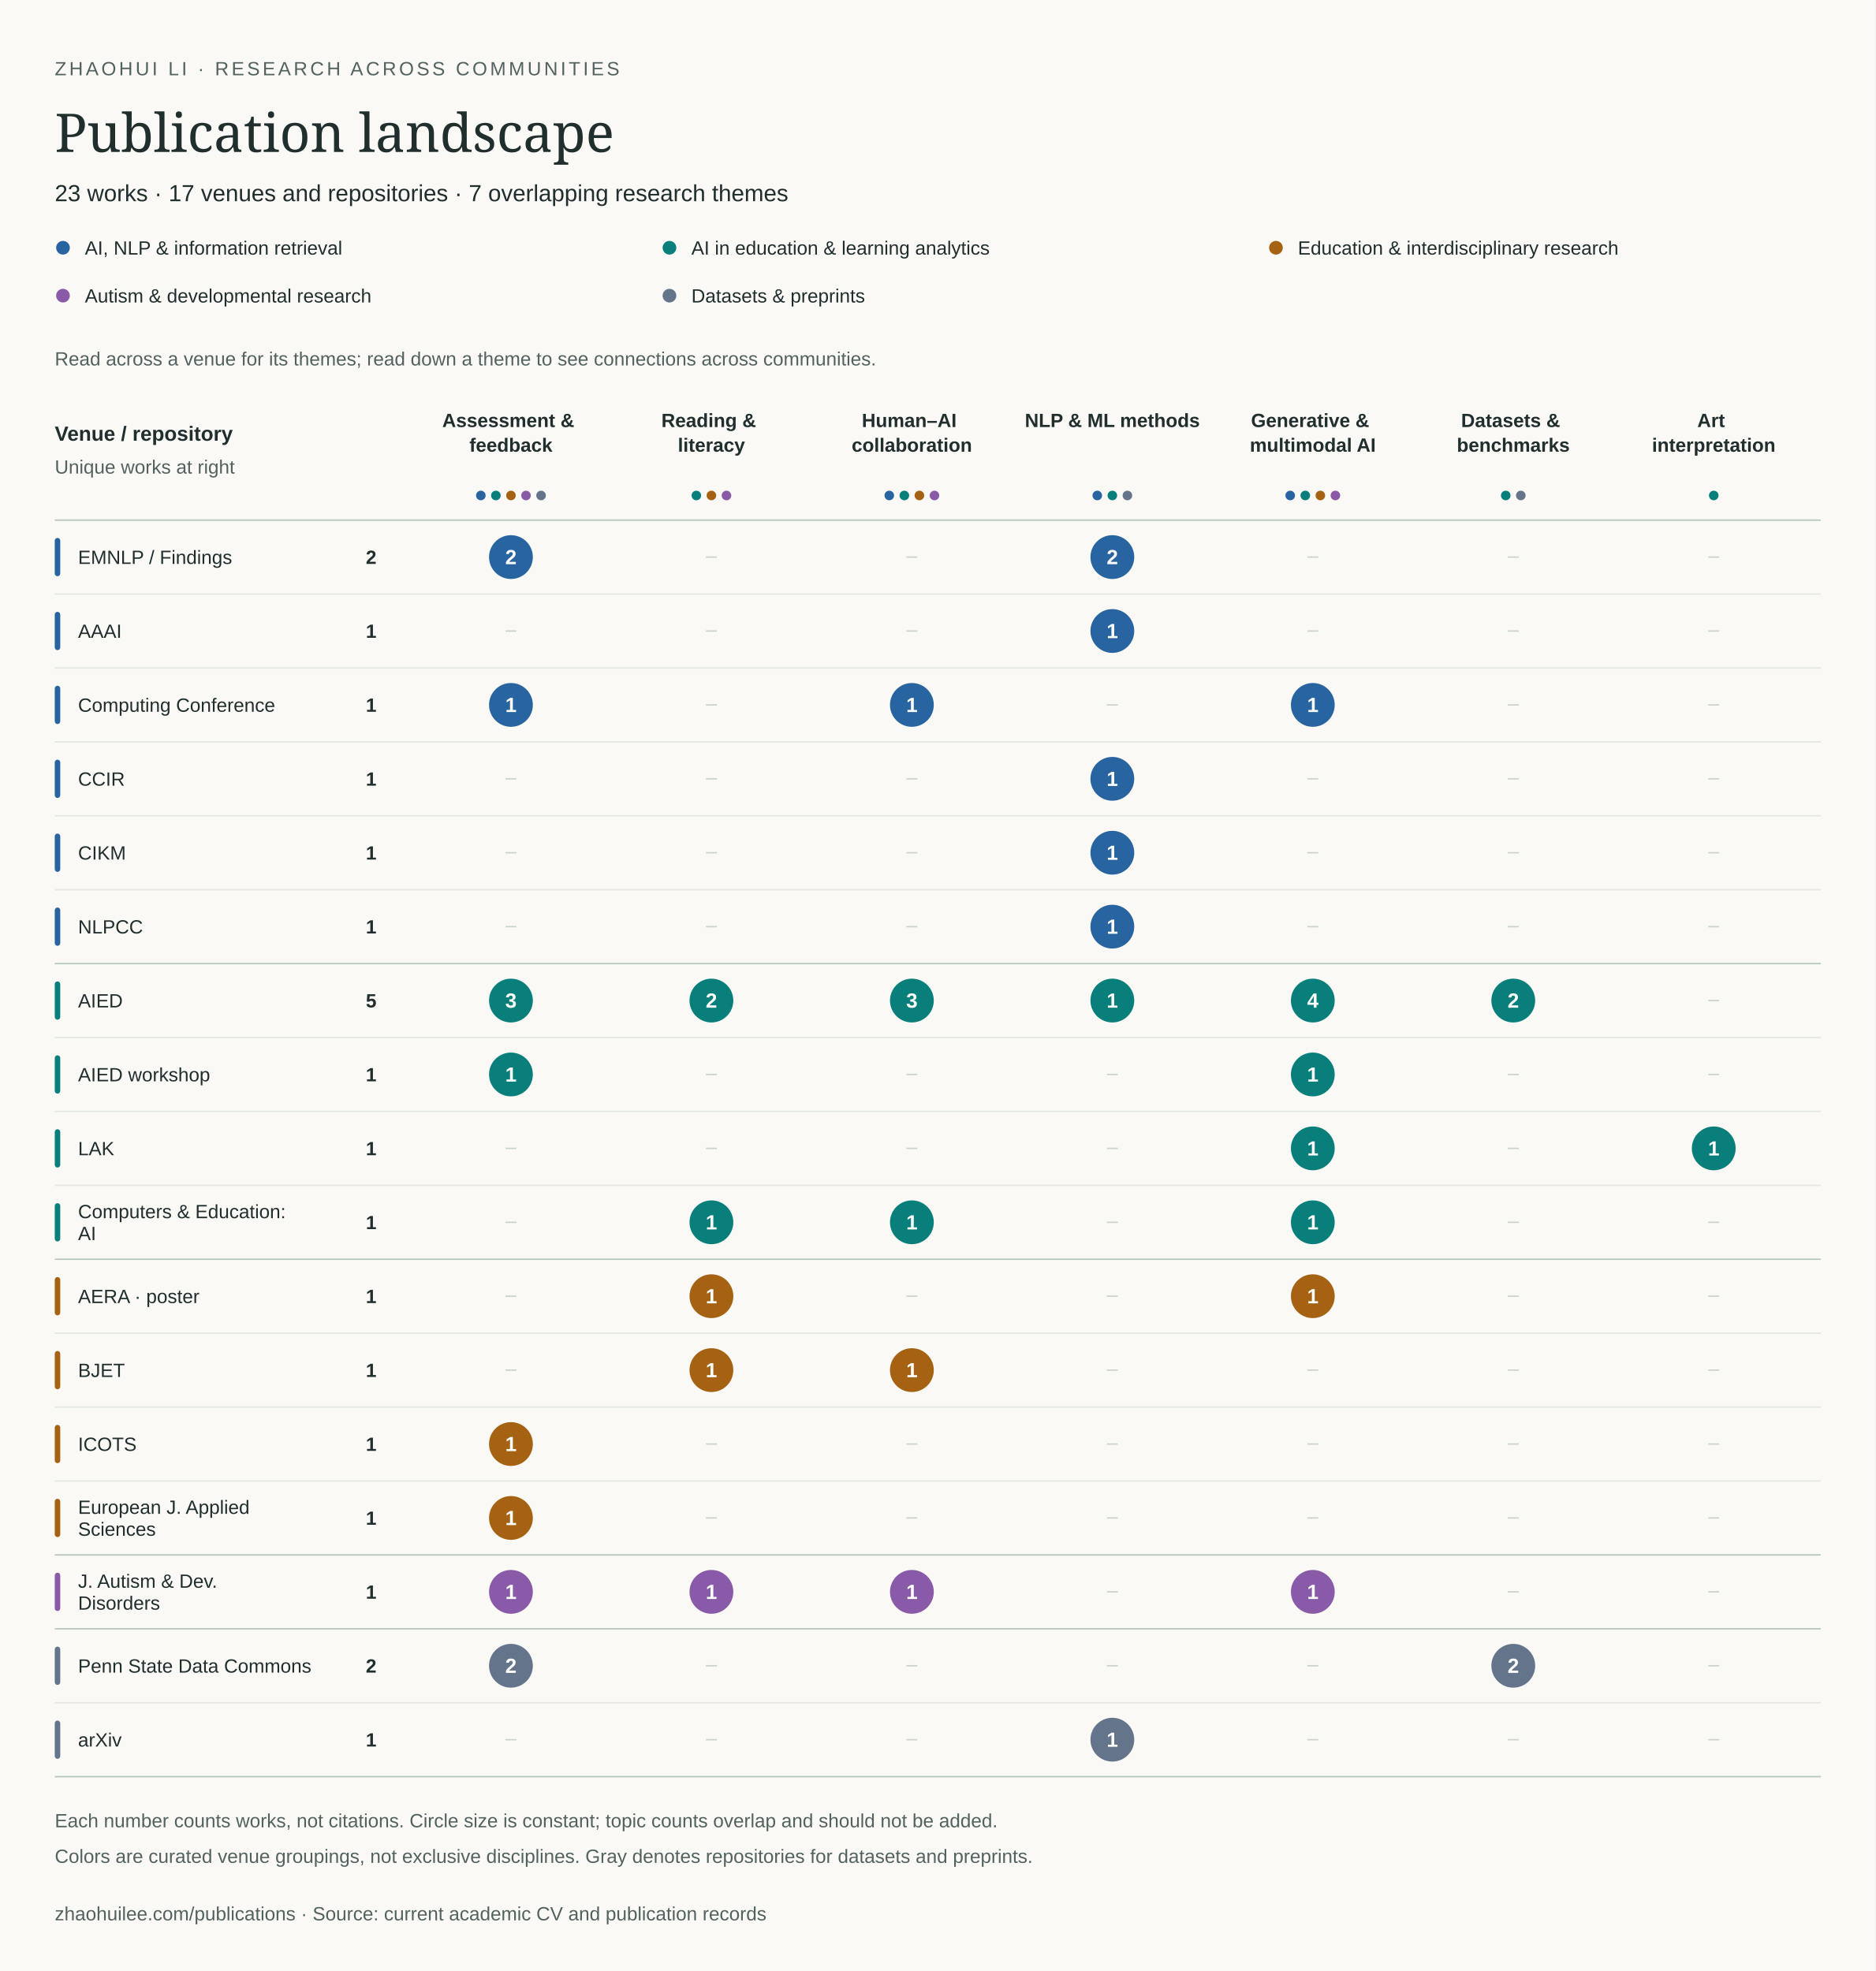
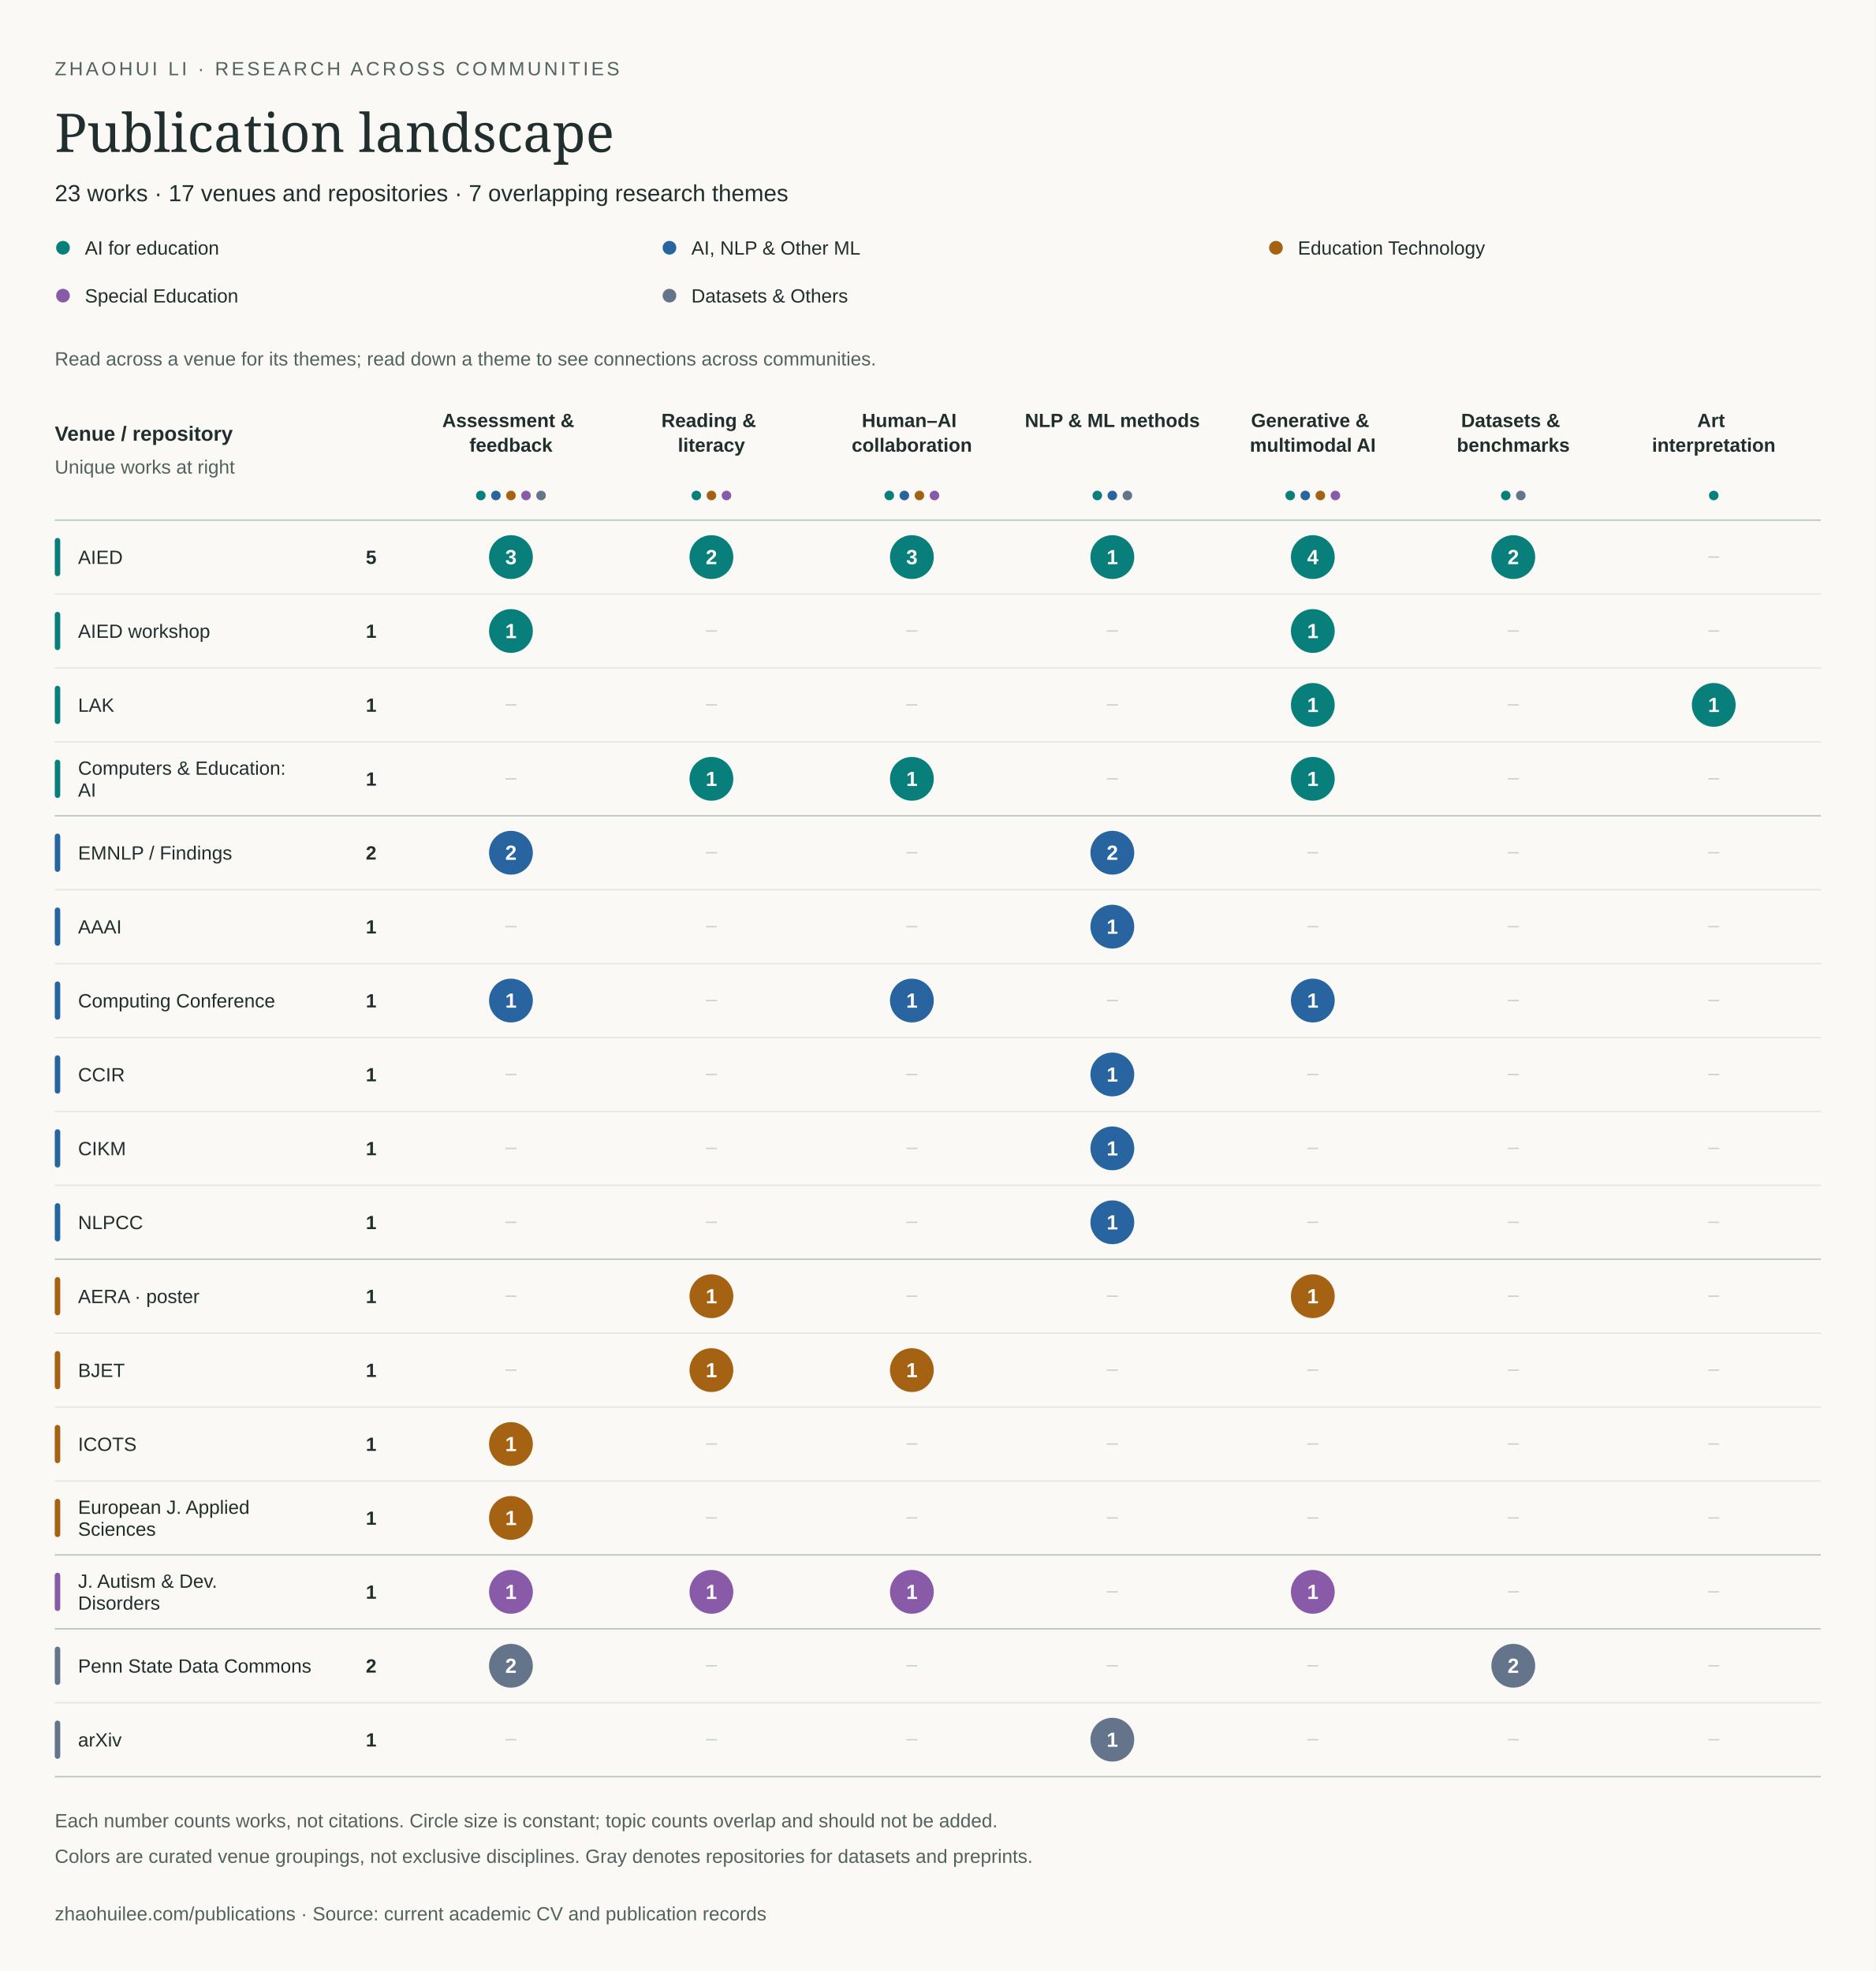
<svg xmlns="http://www.w3.org/2000/svg" width="1370" height="1440" viewBox="0 0 1370 1440" role="img" aria-labelledby="title description">
  <rect width="1370" height="1440" fill="#faf9f5" />
  <style>text{font-family:Arial,Helvetica,sans-serif;fill:#202e2d}.title{font-family:Georgia,serif;font-size:39px}.small{font-size:14px;fill:#52625f}.label{font-size:15px;font-weight:600}.count{fill:white;font-size:15px;font-weight:700;text-anchor:middle;dominant-baseline:central}</style>
  <text x="40" y="55" class="small" letter-spacing="2">ZHAOHUI LI · RESEARCH ACROSS COMMUNITIES</text>
  <text x="40" y="111" class="title">Publication landscape</text>
  <text x="40" y="147" font-size="17">23 works · 17 venues and repositories · 7 overlapping research themes</text>
-   <circle cx="46" cy="181" r="5" fill="#2864a0" />
-   <text x="62" y="186" font-size="14">AI, NLP &amp; information retrieval</text>
-   <circle cx="489" cy="181" r="5" fill="#087f7a" />
-   <text x="505" y="186" font-size="14">AI in education &amp; learning analytics</text>
+   <circle cx="46" cy="181" r="5" fill="#087f7a" />
+   <text x="62" y="186" font-size="14">AI for education</text>
+   <circle cx="489" cy="181" r="5" fill="#2864a0" />
+   <text x="505" y="186" font-size="14">AI, NLP &amp; Other ML</text>
  <circle cx="932" cy="181" r="5" fill="#a56213" />
-   <text x="948" y="186" font-size="14">Education &amp; interdisciplinary research</text>
+   <text x="948" y="186" font-size="14">Education Technology</text>
  <circle cx="46" cy="216" r="5" fill="#885aa8" />
-   <text x="62" y="221" font-size="14">Autism &amp; developmental research</text>
+   <text x="62" y="221" font-size="14">Special Education</text>
  <circle cx="489" cy="216" r="5" fill="#64748b" />
-   <text x="505" y="221" font-size="14">Datasets &amp; preprints</text>
+   <text x="505" y="221" font-size="14">Datasets &amp; Others</text>
  <text x="40" y="267" class="small">Read across a venue for its themes; read down a theme to see connections across communities.</text>
  <text x="40" y="322" class="label">Venue / repository</text>
  <text x="40" y="346" class="small">Unique works at right</text>
  <text font-size="14" font-weight="600" text-anchor="middle">
    <tspan x="373.214" y="312">Assessment &amp;</tspan>
    <tspan x="373.214" y="330">feedback</tspan>
  </text>
-   <circle cx="351.214" cy="362" r="3.5" fill="#2864a0" />
-   <circle cx="362.214" cy="362" r="3.5" fill="#087f7a" />
+   <circle cx="351.214" cy="362" r="3.5" fill="#087f7a" />
+   <circle cx="362.214" cy="362" r="3.5" fill="#2864a0" />
  <circle cx="373.214" cy="362" r="3.5" fill="#a56213" />
  <circle cx="384.214" cy="362" r="3.5" fill="#885aa8" />
  <circle cx="395.214" cy="362" r="3.5" fill="#64748b" />
  <text font-size="14" font-weight="600" text-anchor="middle">
    <tspan x="519.643" y="312">Reading &amp;</tspan>
    <tspan x="519.643" y="330">literacy</tspan>
  </text>
  <circle cx="508.643" cy="362" r="3.5" fill="#087f7a" />
  <circle cx="519.643" cy="362" r="3.5" fill="#a56213" />
  <circle cx="530.643" cy="362" r="3.5" fill="#885aa8" />
  <text font-size="14" font-weight="600" text-anchor="middle">
    <tspan x="666.071" y="312">Human–AI</tspan>
    <tspan x="666.071" y="330">collaboration</tspan>
  </text>
-   <circle cx="649.571" cy="362" r="3.5" fill="#2864a0" />
-   <circle cx="660.571" cy="362" r="3.5" fill="#087f7a" />
+   <circle cx="649.571" cy="362" r="3.5" fill="#087f7a" />
+   <circle cx="660.571" cy="362" r="3.5" fill="#2864a0" />
  <circle cx="671.571" cy="362" r="3.5" fill="#a56213" />
  <circle cx="682.571" cy="362" r="3.5" fill="#885aa8" />
  <text font-size="14" font-weight="600" text-anchor="middle">
    <tspan x="812.5" y="312">NLP &amp; ML methods</tspan>
  </text>
-   <circle cx="801.5" cy="362" r="3.5" fill="#2864a0" />
-   <circle cx="812.5" cy="362" r="3.5" fill="#087f7a" />
+   <circle cx="801.5" cy="362" r="3.5" fill="#087f7a" />
+   <circle cx="812.5" cy="362" r="3.5" fill="#2864a0" />
  <circle cx="823.5" cy="362" r="3.5" fill="#64748b" />
  <text font-size="14" font-weight="600" text-anchor="middle">
    <tspan x="958.929" y="312">Generative &amp;</tspan>
    <tspan x="958.929" y="330">multimodal AI</tspan>
  </text>
-   <circle cx="942.429" cy="362" r="3.5" fill="#2864a0" />
-   <circle cx="953.429" cy="362" r="3.5" fill="#087f7a" />
+   <circle cx="942.429" cy="362" r="3.5" fill="#087f7a" />
+   <circle cx="953.429" cy="362" r="3.5" fill="#2864a0" />
  <circle cx="964.429" cy="362" r="3.5" fill="#a56213" />
  <circle cx="975.429" cy="362" r="3.5" fill="#885aa8" />
  <text font-size="14" font-weight="600" text-anchor="middle">
    <tspan x="1105.357" y="312">Datasets &amp;</tspan>
    <tspan x="1105.357" y="330">benchmarks</tspan>
  </text>
  <circle cx="1099.857" cy="362" r="3.5" fill="#087f7a" />
  <circle cx="1110.857" cy="362" r="3.5" fill="#64748b" />
  <text font-size="14" font-weight="600" text-anchor="middle">
    <tspan x="1251.786" y="312">Art</tspan>
    <tspan x="1251.786" y="330">interpretation</tspan>
  </text>
  <circle cx="1251.786" cy="362" r="3.5" fill="#087f7a" />
  <line x1="40" y1="380" x2="1330" y2="380" stroke="#b6c5bc" />
-   <rect x="40" y="393" width="4" height="28" rx="2" fill="#2864a0" />
-   <text font-size="14">
-     <tspan x="57" y="412.0">EMNLP / Findings</tspan>
-   </text>
-   <text x="275" y="412.0" text-anchor="end" font-size="14" font-weight="700">2</text>
-   <circle cx="373.214" cy="407.0" r="16" fill="#2864a0" />
-   <text x="373.214" y="407.0" class="count">2</text>
-   <line x1="515.643" x2="523.643" y1="407.0" y2="407.0" stroke="#c9d2cb" />
-   <line x1="662.071" x2="670.071" y1="407.0" y2="407.0" stroke="#c9d2cb" />
-   <circle cx="812.5" cy="407.0" r="16" fill="#2864a0" />
-   <text x="812.5" y="407.0" class="count">2</text>
-   <line x1="954.929" x2="962.929" y1="407.0" y2="407.0" stroke="#c9d2cb" />
-   <line x1="1101.357" x2="1109.357" y1="407.0" y2="407.0" stroke="#c9d2cb" />
+   <rect x="40" y="393" width="4" height="28" rx="2" fill="#087f7a" />
+   <text font-size="14">
+     <tspan x="57" y="412.0">AIED</tspan>
+   </text>
+   <text x="275" y="412.0" text-anchor="end" font-size="14" font-weight="700">5</text>
+   <circle cx="373.214" cy="407.0" r="16" fill="#087f7a" />
+   <text x="373.214" y="407.0" class="count">3</text>
+   <circle cx="519.643" cy="407.0" r="16" fill="#087f7a" />
+   <text x="519.643" y="407.0" class="count">2</text>
+   <circle cx="666.071" cy="407.0" r="16" fill="#087f7a" />
+   <text x="666.071" y="407.0" class="count">3</text>
+   <circle cx="812.5" cy="407.0" r="16" fill="#087f7a" />
+   <text x="812.5" y="407.0" class="count">1</text>
+   <circle cx="958.929" cy="407.0" r="16" fill="#087f7a" />
+   <text x="958.929" y="407.0" class="count">4</text>
+   <circle cx="1105.357" cy="407.0" r="16" fill="#087f7a" />
+   <text x="1105.357" y="407.0" class="count">2</text>
  <line x1="1247.786" x2="1255.786" y1="407.0" y2="407.0" stroke="#c9d2cb" />
  <line x1="40" y1="434" x2="1330" y2="434" stroke="#e3e7e0" />
-   <rect x="40" y="447" width="4" height="28" rx="2" fill="#2864a0" />
-   <text font-size="14">
-     <tspan x="57" y="466.0">AAAI</tspan>
+   <rect x="40" y="447" width="4" height="28" rx="2" fill="#087f7a" />
+   <text font-size="14">
+     <tspan x="57" y="466.0">AIED workshop</tspan>
  </text>
  <text x="275" y="466.0" text-anchor="end" font-size="14" font-weight="700">1</text>
-   <line x1="369.214" x2="377.214" y1="461.0" y2="461.0" stroke="#c9d2cb" />
+   <circle cx="373.214" cy="461.0" r="16" fill="#087f7a" />
+   <text x="373.214" y="461.0" class="count">1</text>
  <line x1="515.643" x2="523.643" y1="461.0" y2="461.0" stroke="#c9d2cb" />
  <line x1="662.071" x2="670.071" y1="461.0" y2="461.0" stroke="#c9d2cb" />
-   <circle cx="812.5" cy="461.0" r="16" fill="#2864a0" />
-   <text x="812.5" y="461.0" class="count">1</text>
-   <line x1="954.929" x2="962.929" y1="461.0" y2="461.0" stroke="#c9d2cb" />
+   <line x1="808.5" x2="816.5" y1="461.0" y2="461.0" stroke="#c9d2cb" />
+   <circle cx="958.929" cy="461.0" r="16" fill="#087f7a" />
+   <text x="958.929" y="461.0" class="count">1</text>
  <line x1="1101.357" x2="1109.357" y1="461.0" y2="461.0" stroke="#c9d2cb" />
  <line x1="1247.786" x2="1255.786" y1="461.0" y2="461.0" stroke="#c9d2cb" />
  <line x1="40" y1="488" x2="1330" y2="488" stroke="#e3e7e0" />
-   <rect x="40" y="501" width="4" height="28" rx="2" fill="#2864a0" />
-   <text font-size="14">
-     <tspan x="57" y="520.0">Computing Conference</tspan>
+   <rect x="40" y="501" width="4" height="28" rx="2" fill="#087f7a" />
+   <text font-size="14">
+     <tspan x="57" y="520.0">LAK</tspan>
  </text>
  <text x="275" y="520.0" text-anchor="end" font-size="14" font-weight="700">1</text>
-   <circle cx="373.214" cy="515.0" r="16" fill="#2864a0" />
-   <text x="373.214" y="515.0" class="count">1</text>
+   <line x1="369.214" x2="377.214" y1="515.0" y2="515.0" stroke="#c9d2cb" />
  <line x1="515.643" x2="523.643" y1="515.0" y2="515.0" stroke="#c9d2cb" />
-   <circle cx="666.071" cy="515.0" r="16" fill="#2864a0" />
-   <text x="666.071" y="515.0" class="count">1</text>
+   <line x1="662.071" x2="670.071" y1="515.0" y2="515.0" stroke="#c9d2cb" />
  <line x1="808.5" x2="816.5" y1="515.0" y2="515.0" stroke="#c9d2cb" />
-   <circle cx="958.929" cy="515.0" r="16" fill="#2864a0" />
+   <circle cx="958.929" cy="515.0" r="16" fill="#087f7a" />
  <text x="958.929" y="515.0" class="count">1</text>
  <line x1="1101.357" x2="1109.357" y1="515.0" y2="515.0" stroke="#c9d2cb" />
-   <line x1="1247.786" x2="1255.786" y1="515.0" y2="515.0" stroke="#c9d2cb" />
+   <circle cx="1251.786" cy="515.0" r="16" fill="#087f7a" />
+   <text x="1251.786" y="515.0" class="count">1</text>
  <line x1="40" y1="542" x2="1330" y2="542" stroke="#e3e7e0" />
-   <rect x="40" y="555" width="4" height="28" rx="2" fill="#2864a0" />
-   <text font-size="14">
-     <tspan x="57" y="574.0">CCIR</tspan>
+   <rect x="40" y="555" width="4" height="28" rx="2" fill="#087f7a" />
+   <text font-size="14">
+     <tspan x="57" y="566.0">Computers &amp; Education:</tspan>
+     <tspan x="57" y="582.0">AI</tspan>
  </text>
  <text x="275" y="574.0" text-anchor="end" font-size="14" font-weight="700">1</text>
  <line x1="369.214" x2="377.214" y1="569.0" y2="569.0" stroke="#c9d2cb" />
-   <line x1="515.643" x2="523.643" y1="569.0" y2="569.0" stroke="#c9d2cb" />
-   <line x1="662.071" x2="670.071" y1="569.0" y2="569.0" stroke="#c9d2cb" />
-   <circle cx="812.5" cy="569.0" r="16" fill="#2864a0" />
-   <text x="812.5" y="569.0" class="count">1</text>
-   <line x1="954.929" x2="962.929" y1="569.0" y2="569.0" stroke="#c9d2cb" />
+   <circle cx="519.643" cy="569.0" r="16" fill="#087f7a" />
+   <text x="519.643" y="569.0" class="count">1</text>
+   <circle cx="666.071" cy="569.0" r="16" fill="#087f7a" />
+   <text x="666.071" y="569.0" class="count">1</text>
+   <line x1="808.5" x2="816.5" y1="569.0" y2="569.0" stroke="#c9d2cb" />
+   <circle cx="958.929" cy="569.0" r="16" fill="#087f7a" />
+   <text x="958.929" y="569.0" class="count">1</text>
  <line x1="1101.357" x2="1109.357" y1="569.0" y2="569.0" stroke="#c9d2cb" />
  <line x1="1247.786" x2="1255.786" y1="569.0" y2="569.0" stroke="#c9d2cb" />
-   <line x1="40" y1="596" x2="1330" y2="596" stroke="#e3e7e0" />
+   <line x1="40" y1="596" x2="1330" y2="596" stroke="#b6c5bc" />
  <rect x="40" y="609" width="4" height="28" rx="2" fill="#2864a0" />
  <text font-size="14">
-     <tspan x="57" y="628.0">CIKM</tspan>
-   </text>
-   <text x="275" y="628.0" text-anchor="end" font-size="14" font-weight="700">1</text>
-   <line x1="369.214" x2="377.214" y1="623.0" y2="623.0" stroke="#c9d2cb" />
+     <tspan x="57" y="628.0">EMNLP / Findings</tspan>
+   </text>
+   <text x="275" y="628.0" text-anchor="end" font-size="14" font-weight="700">2</text>
+   <circle cx="373.214" cy="623.0" r="16" fill="#2864a0" />
+   <text x="373.214" y="623.0" class="count">2</text>
  <line x1="515.643" x2="523.643" y1="623.0" y2="623.0" stroke="#c9d2cb" />
  <line x1="662.071" x2="670.071" y1="623.0" y2="623.0" stroke="#c9d2cb" />
  <circle cx="812.5" cy="623.0" r="16" fill="#2864a0" />
-   <text x="812.5" y="623.0" class="count">1</text>
+   <text x="812.5" y="623.0" class="count">2</text>
  <line x1="954.929" x2="962.929" y1="623.0" y2="623.0" stroke="#c9d2cb" />
  <line x1="1101.357" x2="1109.357" y1="623.0" y2="623.0" stroke="#c9d2cb" />
  <line x1="1247.786" x2="1255.786" y1="623.0" y2="623.0" stroke="#c9d2cb" />
  <line x1="40" y1="650" x2="1330" y2="650" stroke="#e3e7e0" />
  <rect x="40" y="663" width="4" height="28" rx="2" fill="#2864a0" />
  <text font-size="14">
-     <tspan x="57" y="682.0">NLPCC</tspan>
+     <tspan x="57" y="682.0">AAAI</tspan>
  </text>
  <text x="275" y="682.0" text-anchor="end" font-size="14" font-weight="700">1</text>
  <line x1="369.214" x2="377.214" y1="677.0" y2="677.0" stroke="#c9d2cb" />
  <line x1="515.643" x2="523.643" y1="677.0" y2="677.0" stroke="#c9d2cb" />
  <line x1="662.071" x2="670.071" y1="677.0" y2="677.0" stroke="#c9d2cb" />
  <circle cx="812.5" cy="677.0" r="16" fill="#2864a0" />
  <text x="812.5" y="677.0" class="count">1</text>
  <line x1="954.929" x2="962.929" y1="677.0" y2="677.0" stroke="#c9d2cb" />
  <line x1="1101.357" x2="1109.357" y1="677.0" y2="677.0" stroke="#c9d2cb" />
  <line x1="1247.786" x2="1255.786" y1="677.0" y2="677.0" stroke="#c9d2cb" />
-   <line x1="40" y1="704" x2="1330" y2="704" stroke="#b6c5bc" />
-   <rect x="40" y="717" width="4" height="28" rx="2" fill="#087f7a" />
-   <text font-size="14">
-     <tspan x="57" y="736.0">AIED</tspan>
-   </text>
-   <text x="275" y="736.0" text-anchor="end" font-size="14" font-weight="700">5</text>
-   <circle cx="373.214" cy="731.0" r="16" fill="#087f7a" />
-   <text x="373.214" y="731.0" class="count">3</text>
-   <circle cx="519.643" cy="731.0" r="16" fill="#087f7a" />
-   <text x="519.643" y="731.0" class="count">2</text>
-   <circle cx="666.071" cy="731.0" r="16" fill="#087f7a" />
-   <text x="666.071" y="731.0" class="count">3</text>
-   <circle cx="812.5" cy="731.0" r="16" fill="#087f7a" />
-   <text x="812.5" y="731.0" class="count">1</text>
-   <circle cx="958.929" cy="731.0" r="16" fill="#087f7a" />
-   <text x="958.929" y="731.0" class="count">4</text>
-   <circle cx="1105.357" cy="731.0" r="16" fill="#087f7a" />
-   <text x="1105.357" y="731.0" class="count">2</text>
+   <line x1="40" y1="704" x2="1330" y2="704" stroke="#e3e7e0" />
+   <rect x="40" y="717" width="4" height="28" rx="2" fill="#2864a0" />
+   <text font-size="14">
+     <tspan x="57" y="736.0">Computing Conference</tspan>
+   </text>
+   <text x="275" y="736.0" text-anchor="end" font-size="14" font-weight="700">1</text>
+   <circle cx="373.214" cy="731.0" r="16" fill="#2864a0" />
+   <text x="373.214" y="731.0" class="count">1</text>
+   <line x1="515.643" x2="523.643" y1="731.0" y2="731.0" stroke="#c9d2cb" />
+   <circle cx="666.071" cy="731.0" r="16" fill="#2864a0" />
+   <text x="666.071" y="731.0" class="count">1</text>
+   <line x1="808.5" x2="816.5" y1="731.0" y2="731.0" stroke="#c9d2cb" />
+   <circle cx="958.929" cy="731.0" r="16" fill="#2864a0" />
+   <text x="958.929" y="731.0" class="count">1</text>
+   <line x1="1101.357" x2="1109.357" y1="731.0" y2="731.0" stroke="#c9d2cb" />
  <line x1="1247.786" x2="1255.786" y1="731.0" y2="731.0" stroke="#c9d2cb" />
  <line x1="40" y1="758" x2="1330" y2="758" stroke="#e3e7e0" />
-   <rect x="40" y="771" width="4" height="28" rx="2" fill="#087f7a" />
-   <text font-size="14">
-     <tspan x="57" y="790.0">AIED workshop</tspan>
+   <rect x="40" y="771" width="4" height="28" rx="2" fill="#2864a0" />
+   <text font-size="14">
+     <tspan x="57" y="790.0">CCIR</tspan>
  </text>
  <text x="275" y="790.0" text-anchor="end" font-size="14" font-weight="700">1</text>
-   <circle cx="373.214" cy="785.0" r="16" fill="#087f7a" />
-   <text x="373.214" y="785.0" class="count">1</text>
+   <line x1="369.214" x2="377.214" y1="785.0" y2="785.0" stroke="#c9d2cb" />
  <line x1="515.643" x2="523.643" y1="785.0" y2="785.0" stroke="#c9d2cb" />
  <line x1="662.071" x2="670.071" y1="785.0" y2="785.0" stroke="#c9d2cb" />
-   <line x1="808.5" x2="816.5" y1="785.0" y2="785.0" stroke="#c9d2cb" />
-   <circle cx="958.929" cy="785.0" r="16" fill="#087f7a" />
-   <text x="958.929" y="785.0" class="count">1</text>
+   <circle cx="812.5" cy="785.0" r="16" fill="#2864a0" />
+   <text x="812.5" y="785.0" class="count">1</text>
+   <line x1="954.929" x2="962.929" y1="785.0" y2="785.0" stroke="#c9d2cb" />
  <line x1="1101.357" x2="1109.357" y1="785.0" y2="785.0" stroke="#c9d2cb" />
  <line x1="1247.786" x2="1255.786" y1="785.0" y2="785.0" stroke="#c9d2cb" />
  <line x1="40" y1="812" x2="1330" y2="812" stroke="#e3e7e0" />
-   <rect x="40" y="825" width="4" height="28" rx="2" fill="#087f7a" />
-   <text font-size="14">
-     <tspan x="57" y="844.0">LAK</tspan>
+   <rect x="40" y="825" width="4" height="28" rx="2" fill="#2864a0" />
+   <text font-size="14">
+     <tspan x="57" y="844.0">CIKM</tspan>
  </text>
  <text x="275" y="844.0" text-anchor="end" font-size="14" font-weight="700">1</text>
  <line x1="369.214" x2="377.214" y1="839.0" y2="839.0" stroke="#c9d2cb" />
  <line x1="515.643" x2="523.643" y1="839.0" y2="839.0" stroke="#c9d2cb" />
  <line x1="662.071" x2="670.071" y1="839.0" y2="839.0" stroke="#c9d2cb" />
-   <line x1="808.5" x2="816.5" y1="839.0" y2="839.0" stroke="#c9d2cb" />
-   <circle cx="958.929" cy="839.0" r="16" fill="#087f7a" />
-   <text x="958.929" y="839.0" class="count">1</text>
+   <circle cx="812.5" cy="839.0" r="16" fill="#2864a0" />
+   <text x="812.5" y="839.0" class="count">1</text>
+   <line x1="954.929" x2="962.929" y1="839.0" y2="839.0" stroke="#c9d2cb" />
  <line x1="1101.357" x2="1109.357" y1="839.0" y2="839.0" stroke="#c9d2cb" />
-   <circle cx="1251.786" cy="839.0" r="16" fill="#087f7a" />
-   <text x="1251.786" y="839.0" class="count">1</text>
+   <line x1="1247.786" x2="1255.786" y1="839.0" y2="839.0" stroke="#c9d2cb" />
  <line x1="40" y1="866" x2="1330" y2="866" stroke="#e3e7e0" />
-   <rect x="40" y="879" width="4" height="28" rx="2" fill="#087f7a" />
-   <text font-size="14">
-     <tspan x="57" y="890.0">Computers &amp; Education:</tspan>
-     <tspan x="57" y="906.0">AI</tspan>
+   <rect x="40" y="879" width="4" height="28" rx="2" fill="#2864a0" />
+   <text font-size="14">
+     <tspan x="57" y="898.0">NLPCC</tspan>
  </text>
  <text x="275" y="898.0" text-anchor="end" font-size="14" font-weight="700">1</text>
  <line x1="369.214" x2="377.214" y1="893.0" y2="893.0" stroke="#c9d2cb" />
-   <circle cx="519.643" cy="893.0" r="16" fill="#087f7a" />
-   <text x="519.643" y="893.0" class="count">1</text>
-   <circle cx="666.071" cy="893.0" r="16" fill="#087f7a" />
-   <text x="666.071" y="893.0" class="count">1</text>
-   <line x1="808.5" x2="816.5" y1="893.0" y2="893.0" stroke="#c9d2cb" />
-   <circle cx="958.929" cy="893.0" r="16" fill="#087f7a" />
-   <text x="958.929" y="893.0" class="count">1</text>
+   <line x1="515.643" x2="523.643" y1="893.0" y2="893.0" stroke="#c9d2cb" />
+   <line x1="662.071" x2="670.071" y1="893.0" y2="893.0" stroke="#c9d2cb" />
+   <circle cx="812.5" cy="893.0" r="16" fill="#2864a0" />
+   <text x="812.5" y="893.0" class="count">1</text>
+   <line x1="954.929" x2="962.929" y1="893.0" y2="893.0" stroke="#c9d2cb" />
  <line x1="1101.357" x2="1109.357" y1="893.0" y2="893.0" stroke="#c9d2cb" />
  <line x1="1247.786" x2="1255.786" y1="893.0" y2="893.0" stroke="#c9d2cb" />
  <line x1="40" y1="920" x2="1330" y2="920" stroke="#b6c5bc" />
  <rect x="40" y="933" width="4" height="28" rx="2" fill="#a56213" />
  <text font-size="14">
    <tspan x="57" y="952.0">AERA · poster</tspan>
  </text>
  <text x="275" y="952.0" text-anchor="end" font-size="14" font-weight="700">1</text>
  <line x1="369.214" x2="377.214" y1="947.0" y2="947.0" stroke="#c9d2cb" />
  <circle cx="519.643" cy="947.0" r="16" fill="#a56213" />
  <text x="519.643" y="947.0" class="count">1</text>
  <line x1="662.071" x2="670.071" y1="947.0" y2="947.0" stroke="#c9d2cb" />
  <line x1="808.5" x2="816.5" y1="947.0" y2="947.0" stroke="#c9d2cb" />
  <circle cx="958.929" cy="947.0" r="16" fill="#a56213" />
  <text x="958.929" y="947.0" class="count">1</text>
  <line x1="1101.357" x2="1109.357" y1="947.0" y2="947.0" stroke="#c9d2cb" />
  <line x1="1247.786" x2="1255.786" y1="947.0" y2="947.0" stroke="#c9d2cb" />
  <line x1="40" y1="974" x2="1330" y2="974" stroke="#e3e7e0" />
  <rect x="40" y="987" width="4" height="28" rx="2" fill="#a56213" />
  <text font-size="14">
    <tspan x="57" y="1006.0">BJET</tspan>
  </text>
  <text x="275" y="1006.0" text-anchor="end" font-size="14" font-weight="700">1</text>
  <line x1="369.214" x2="377.214" y1="1001.0" y2="1001.0" stroke="#c9d2cb" />
  <circle cx="519.643" cy="1001.0" r="16" fill="#a56213" />
  <text x="519.643" y="1001.0" class="count">1</text>
  <circle cx="666.071" cy="1001.0" r="16" fill="#a56213" />
  <text x="666.071" y="1001.0" class="count">1</text>
  <line x1="808.5" x2="816.5" y1="1001.0" y2="1001.0" stroke="#c9d2cb" />
  <line x1="954.929" x2="962.929" y1="1001.0" y2="1001.0" stroke="#c9d2cb" />
  <line x1="1101.357" x2="1109.357" y1="1001.0" y2="1001.0" stroke="#c9d2cb" />
  <line x1="1247.786" x2="1255.786" y1="1001.0" y2="1001.0" stroke="#c9d2cb" />
  <line x1="40" y1="1028" x2="1330" y2="1028" stroke="#e3e7e0" />
  <rect x="40" y="1041" width="4" height="28" rx="2" fill="#a56213" />
  <text font-size="14">
    <tspan x="57" y="1060.0">ICOTS</tspan>
  </text>
  <text x="275" y="1060.0" text-anchor="end" font-size="14" font-weight="700">1</text>
  <circle cx="373.214" cy="1055.0" r="16" fill="#a56213" />
  <text x="373.214" y="1055.0" class="count">1</text>
  <line x1="515.643" x2="523.643" y1="1055.0" y2="1055.0" stroke="#c9d2cb" />
  <line x1="662.071" x2="670.071" y1="1055.0" y2="1055.0" stroke="#c9d2cb" />
  <line x1="808.5" x2="816.5" y1="1055.0" y2="1055.0" stroke="#c9d2cb" />
  <line x1="954.929" x2="962.929" y1="1055.0" y2="1055.0" stroke="#c9d2cb" />
  <line x1="1101.357" x2="1109.357" y1="1055.0" y2="1055.0" stroke="#c9d2cb" />
  <line x1="1247.786" x2="1255.786" y1="1055.0" y2="1055.0" stroke="#c9d2cb" />
  <line x1="40" y1="1082" x2="1330" y2="1082" stroke="#e3e7e0" />
  <rect x="40" y="1095" width="4" height="28" rx="2" fill="#a56213" />
  <text font-size="14">
    <tspan x="57" y="1106.0">European J. Applied</tspan>
    <tspan x="57" y="1122.0">Sciences</tspan>
  </text>
  <text x="275" y="1114.0" text-anchor="end" font-size="14" font-weight="700">1</text>
  <circle cx="373.214" cy="1109.0" r="16" fill="#a56213" />
  <text x="373.214" y="1109.0" class="count">1</text>
  <line x1="515.643" x2="523.643" y1="1109.0" y2="1109.0" stroke="#c9d2cb" />
  <line x1="662.071" x2="670.071" y1="1109.0" y2="1109.0" stroke="#c9d2cb" />
  <line x1="808.5" x2="816.5" y1="1109.0" y2="1109.0" stroke="#c9d2cb" />
  <line x1="954.929" x2="962.929" y1="1109.0" y2="1109.0" stroke="#c9d2cb" />
  <line x1="1101.357" x2="1109.357" y1="1109.0" y2="1109.0" stroke="#c9d2cb" />
  <line x1="1247.786" x2="1255.786" y1="1109.0" y2="1109.0" stroke="#c9d2cb" />
  <line x1="40" y1="1136" x2="1330" y2="1136" stroke="#b6c5bc" />
  <rect x="40" y="1149" width="4" height="28" rx="2" fill="#885aa8" />
  <text font-size="14">
    <tspan x="57" y="1160.0">J. Autism &amp; Dev.</tspan>
    <tspan x="57" y="1176.0">Disorders</tspan>
  </text>
  <text x="275" y="1168.0" text-anchor="end" font-size="14" font-weight="700">1</text>
  <circle cx="373.214" cy="1163.0" r="16" fill="#885aa8" />
  <text x="373.214" y="1163.0" class="count">1</text>
  <circle cx="519.643" cy="1163.0" r="16" fill="#885aa8" />
  <text x="519.643" y="1163.0" class="count">1</text>
  <circle cx="666.071" cy="1163.0" r="16" fill="#885aa8" />
  <text x="666.071" y="1163.0" class="count">1</text>
  <line x1="808.5" x2="816.5" y1="1163.0" y2="1163.0" stroke="#c9d2cb" />
  <circle cx="958.929" cy="1163.0" r="16" fill="#885aa8" />
  <text x="958.929" y="1163.0" class="count">1</text>
  <line x1="1101.357" x2="1109.357" y1="1163.0" y2="1163.0" stroke="#c9d2cb" />
  <line x1="1247.786" x2="1255.786" y1="1163.0" y2="1163.0" stroke="#c9d2cb" />
  <line x1="40" y1="1190" x2="1330" y2="1190" stroke="#b6c5bc" />
  <rect x="40" y="1203" width="4" height="28" rx="2" fill="#64748b" />
  <text font-size="14">
    <tspan x="57" y="1222.0">Penn State Data Commons</tspan>
  </text>
  <text x="275" y="1222.0" text-anchor="end" font-size="14" font-weight="700">2</text>
  <circle cx="373.214" cy="1217.0" r="16" fill="#64748b" />
  <text x="373.214" y="1217.0" class="count">2</text>
  <line x1="515.643" x2="523.643" y1="1217.0" y2="1217.0" stroke="#c9d2cb" />
  <line x1="662.071" x2="670.071" y1="1217.0" y2="1217.0" stroke="#c9d2cb" />
  <line x1="808.5" x2="816.5" y1="1217.0" y2="1217.0" stroke="#c9d2cb" />
  <line x1="954.929" x2="962.929" y1="1217.0" y2="1217.0" stroke="#c9d2cb" />
  <circle cx="1105.357" cy="1217.0" r="16" fill="#64748b" />
  <text x="1105.357" y="1217.0" class="count">2</text>
  <line x1="1247.786" x2="1255.786" y1="1217.0" y2="1217.0" stroke="#c9d2cb" />
  <line x1="40" y1="1244" x2="1330" y2="1244" stroke="#e3e7e0" />
  <rect x="40" y="1257" width="4" height="28" rx="2" fill="#64748b" />
  <text font-size="14">
    <tspan x="57" y="1276.0">arXiv</tspan>
  </text>
  <text x="275" y="1276.0" text-anchor="end" font-size="14" font-weight="700">1</text>
  <line x1="369.214" x2="377.214" y1="1271.0" y2="1271.0" stroke="#c9d2cb" />
  <line x1="515.643" x2="523.643" y1="1271.0" y2="1271.0" stroke="#c9d2cb" />
  <line x1="662.071" x2="670.071" y1="1271.0" y2="1271.0" stroke="#c9d2cb" />
  <circle cx="812.5" cy="1271.0" r="16" fill="#64748b" />
  <text x="812.5" y="1271.0" class="count">1</text>
  <line x1="954.929" x2="962.929" y1="1271.0" y2="1271.0" stroke="#c9d2cb" />
  <line x1="1101.357" x2="1109.357" y1="1271.0" y2="1271.0" stroke="#c9d2cb" />
  <line x1="1247.786" x2="1255.786" y1="1271.0" y2="1271.0" stroke="#c9d2cb" />
  <line x1="40" y1="1298" x2="1330" y2="1298" stroke="#b6c5bc" />
  <text x="40" y="1335" class="small">Each number counts works, not citations. Circle size is constant; topic counts overlap and should not be added.</text>
  <text x="40" y="1361" class="small">Colors are curated venue groupings, not exclusive disciplines. Gray denotes repositories for datasets and preprints.</text>
  <text x="40" y="1403" class="small">zhaohuilee.com/publications · Source: current academic CV and publication records</text>
</svg>
